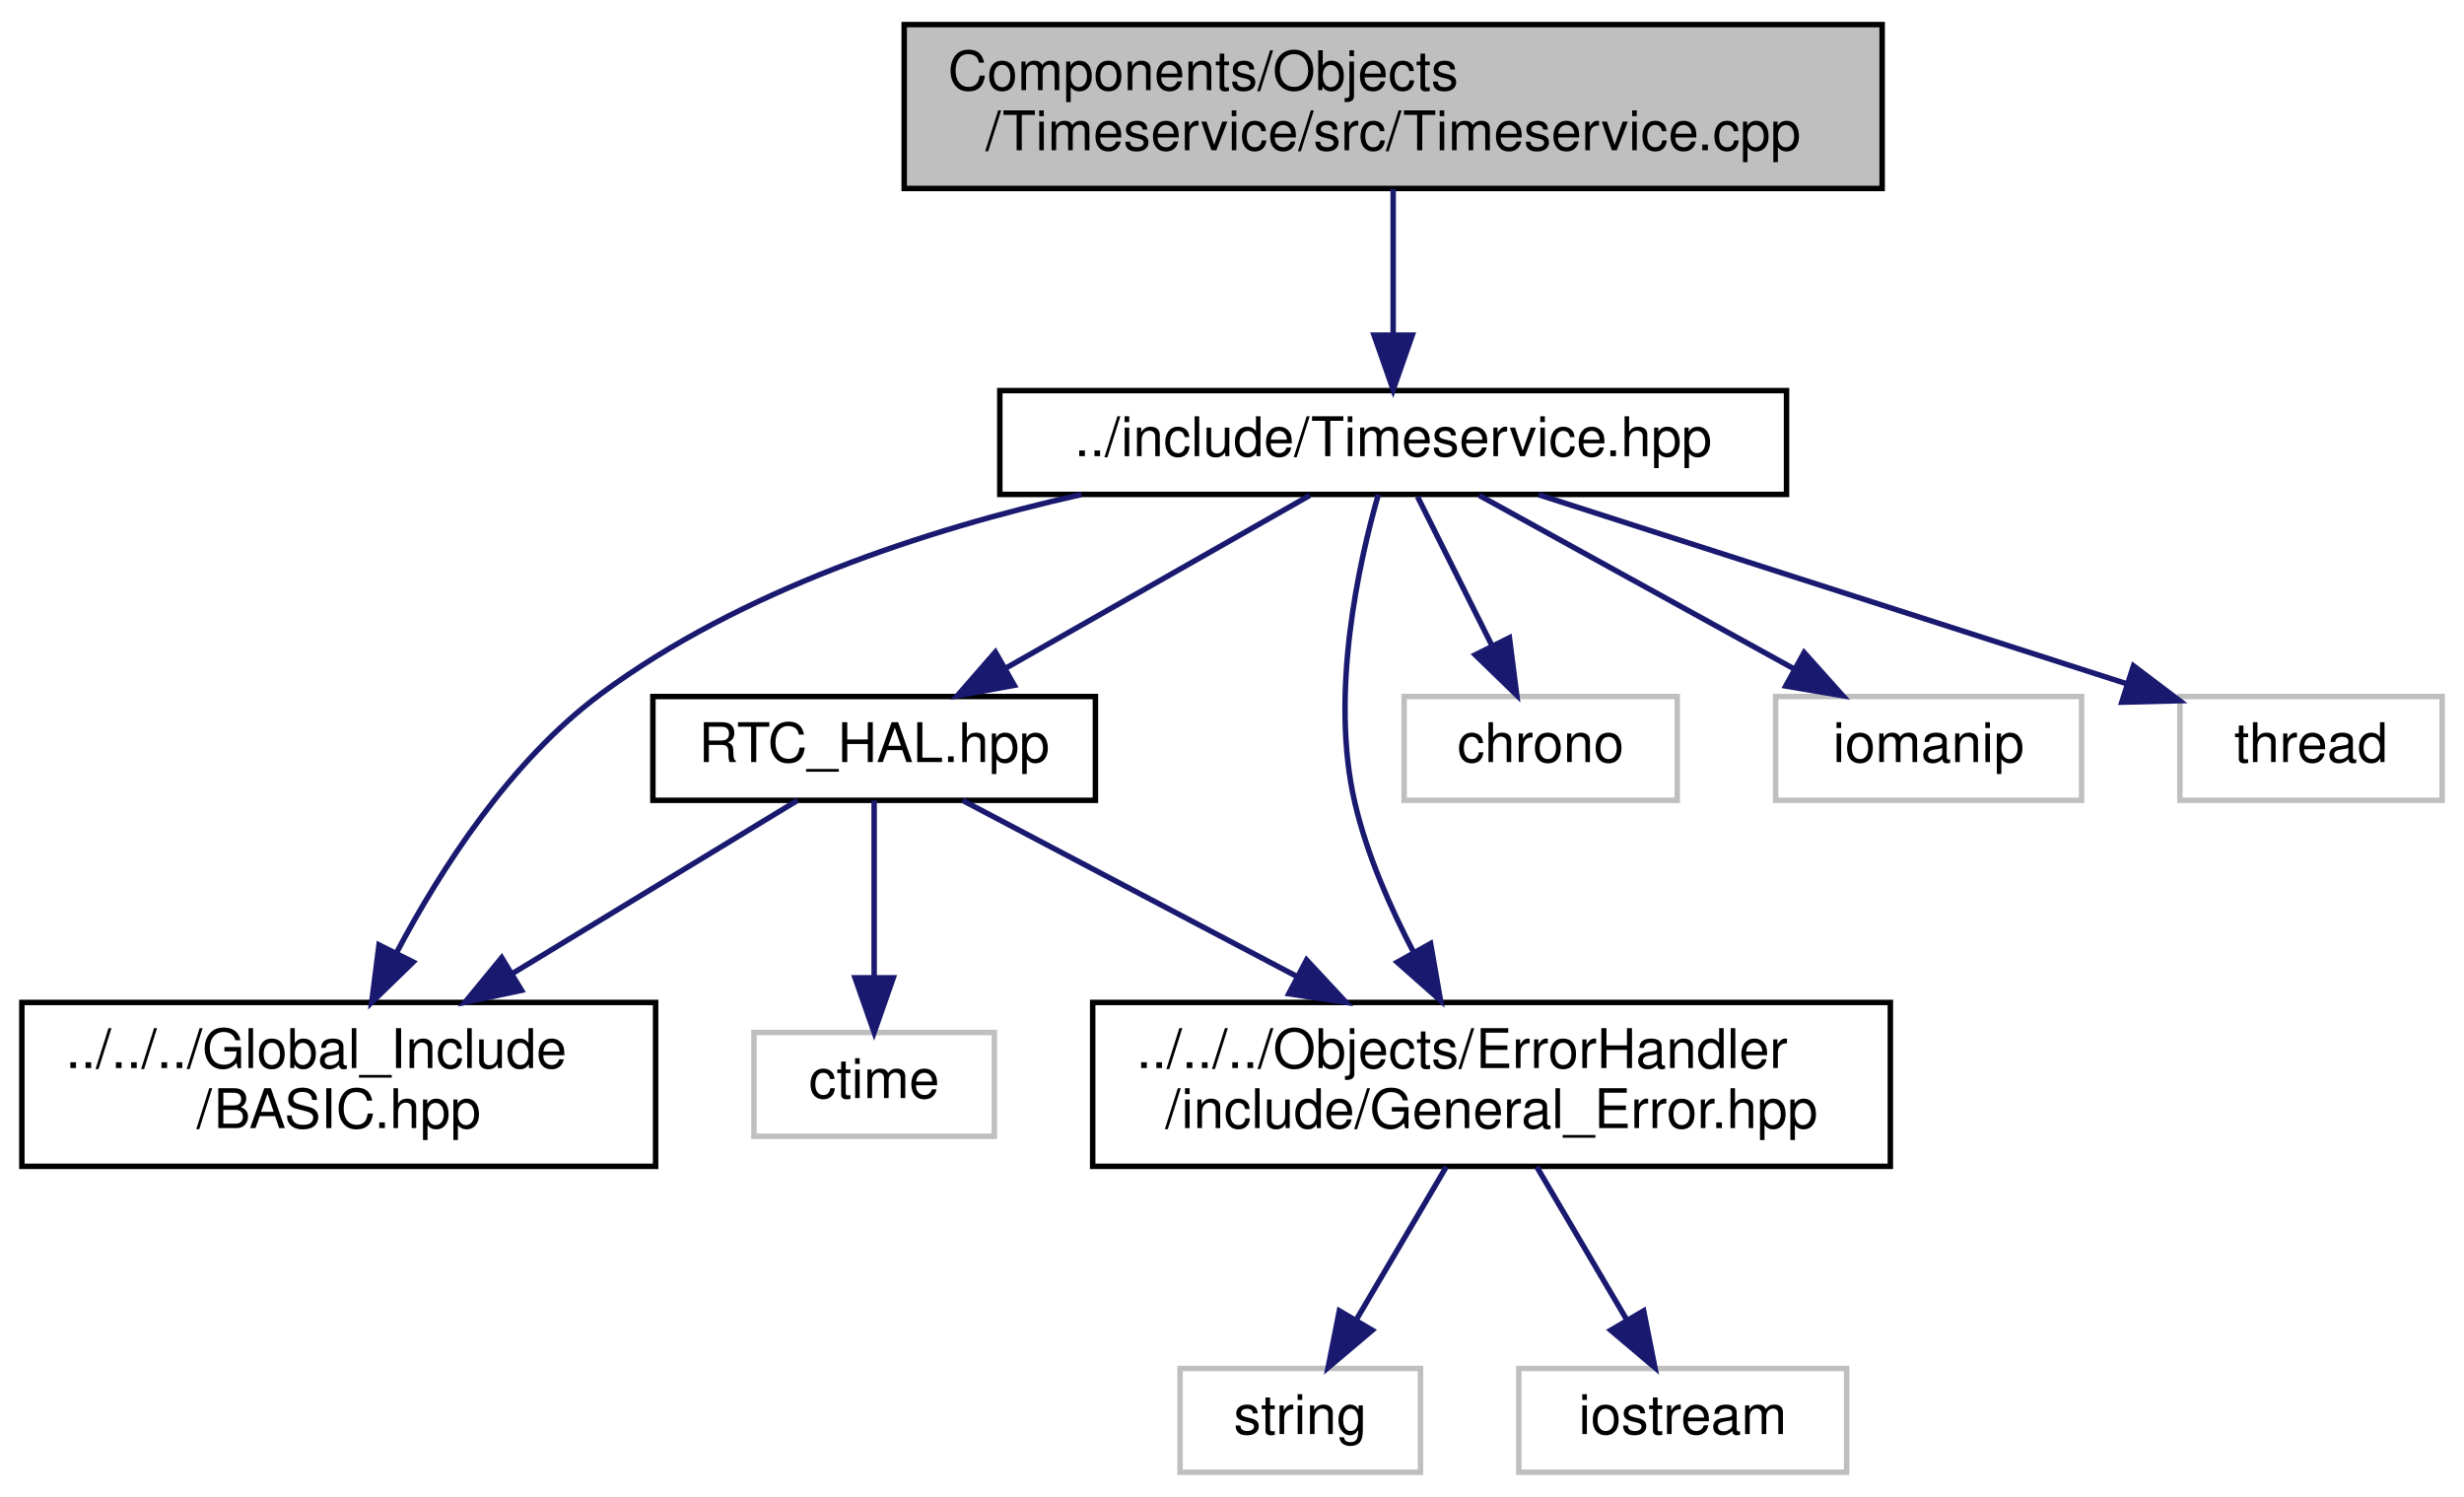
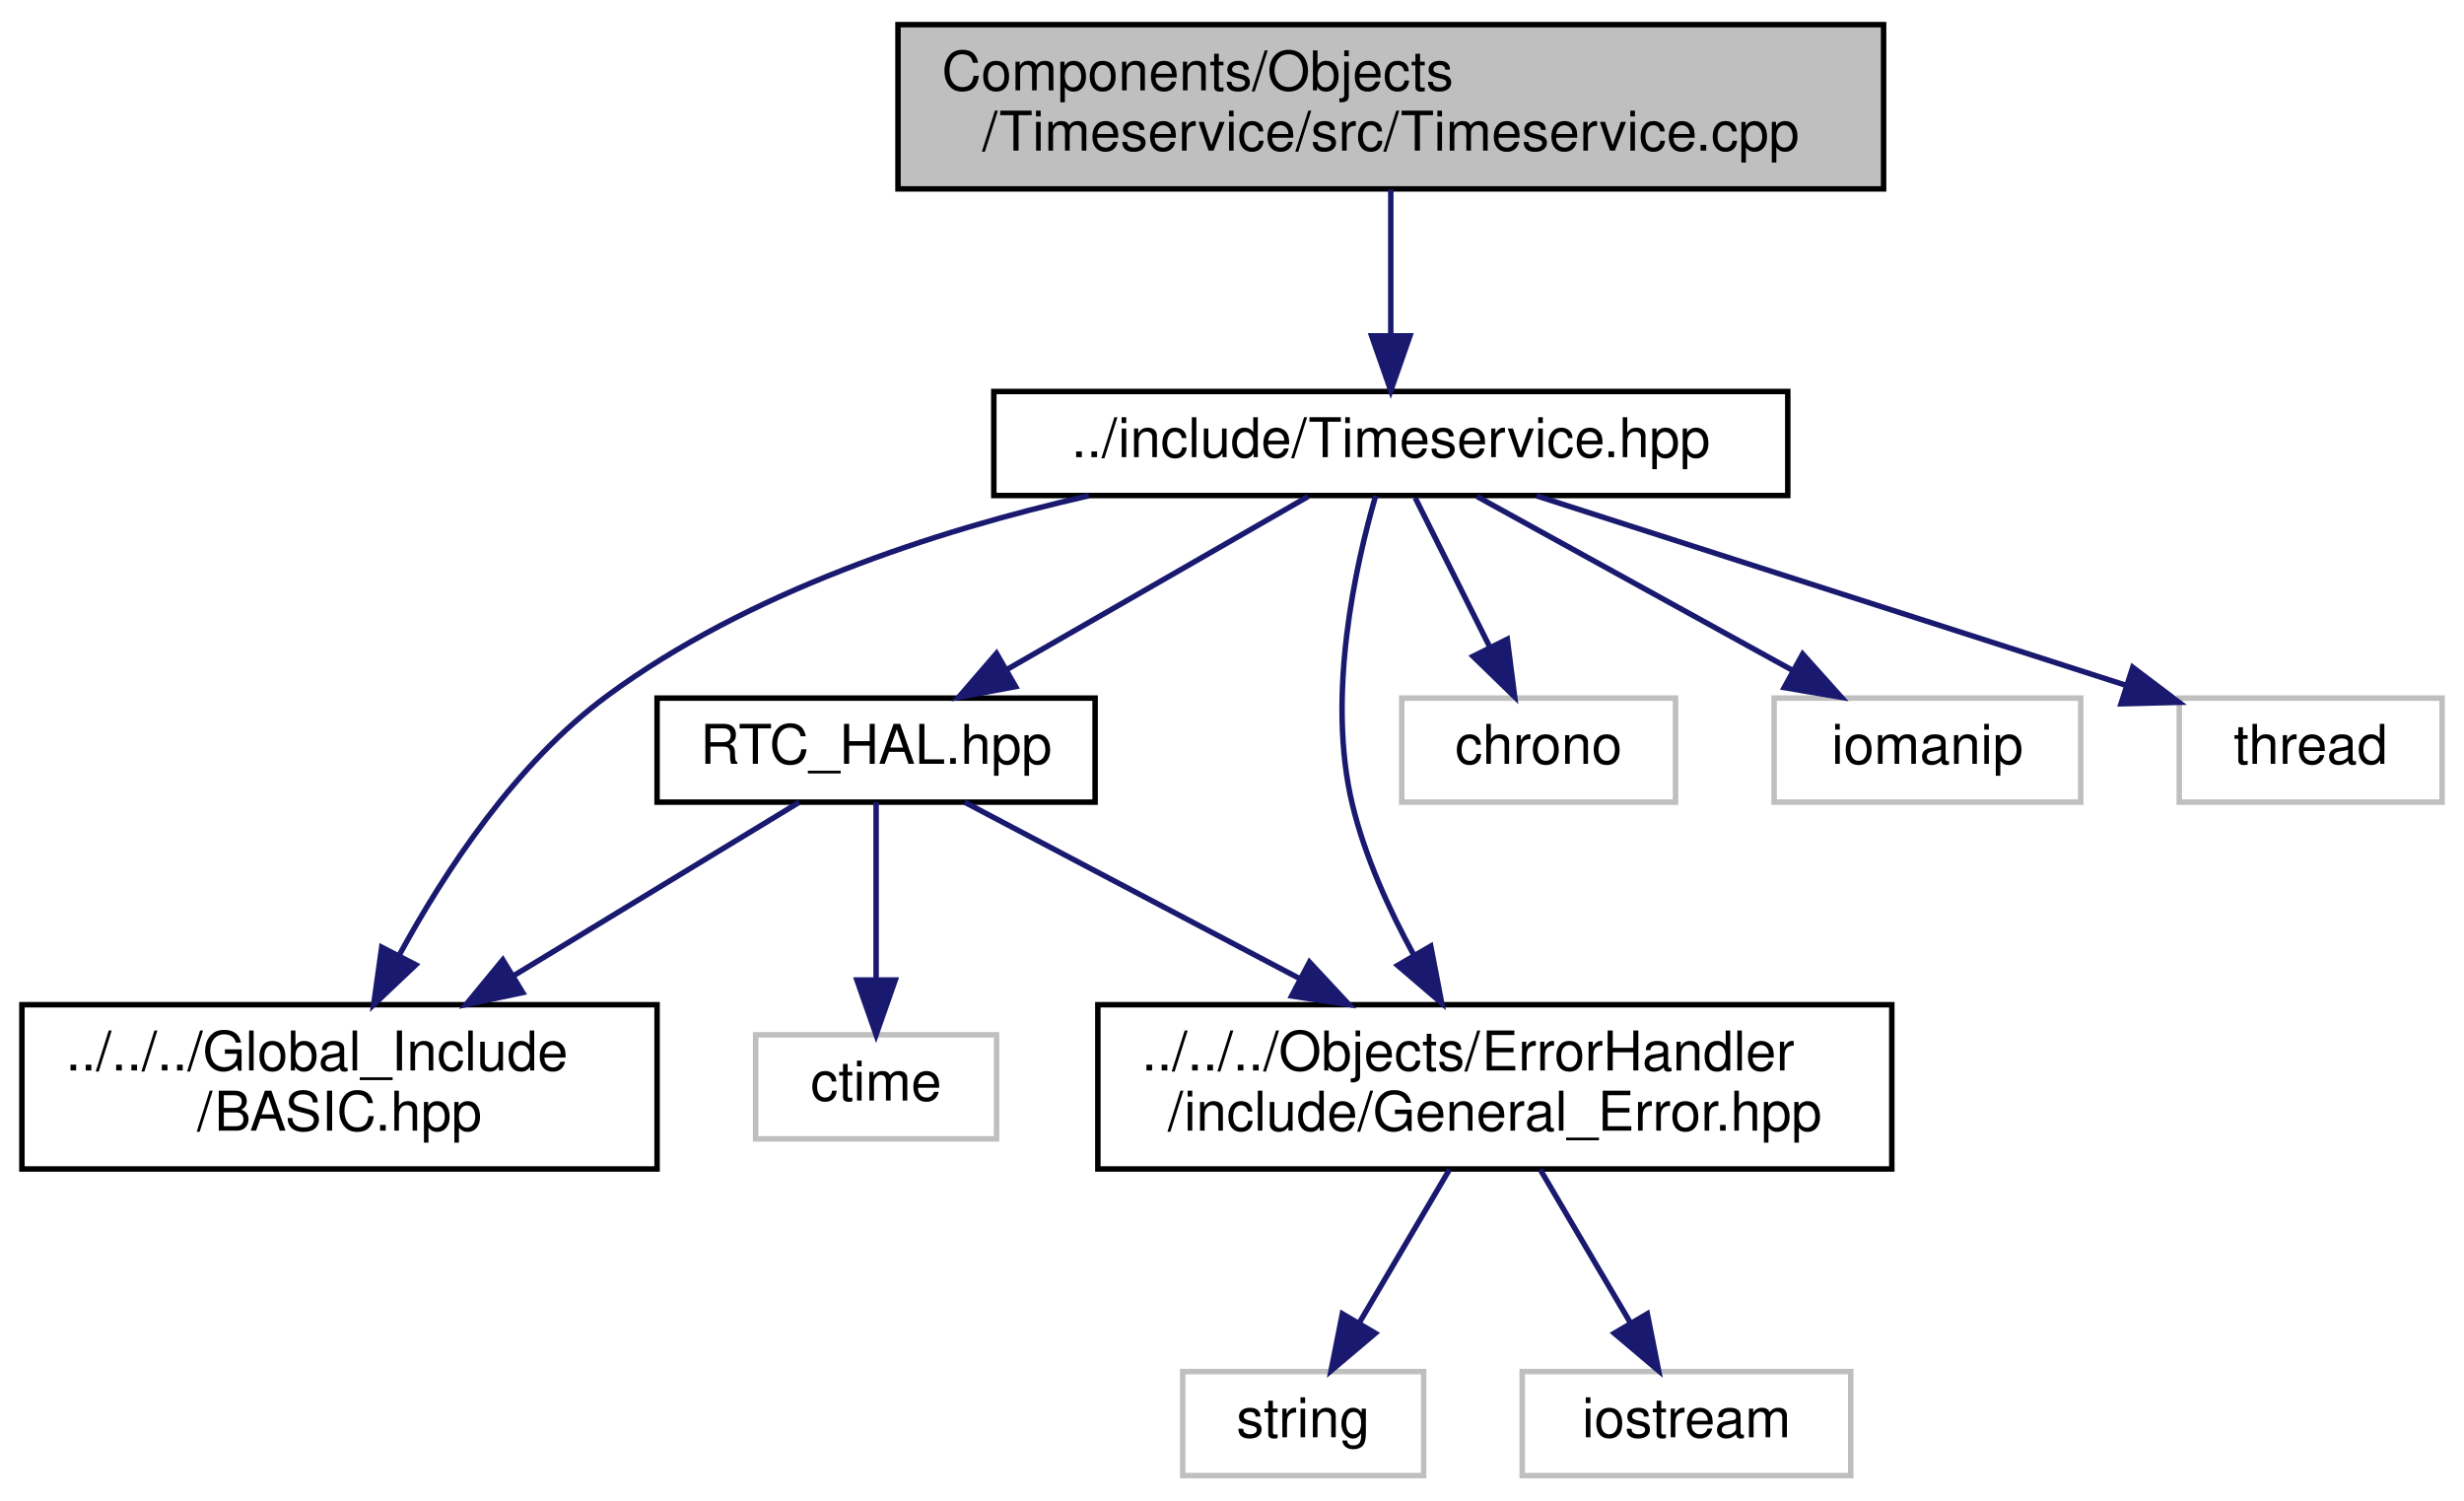
- <svg xmlns="http://www.w3.org/2000/svg" xmlns:xlink="http://www.w3.org/1999/xlink" width="451pt" height="274pt" viewBox="0.00 0.00 451.00 274.00">
+ <svg xmlns="http://www.w3.org/2000/svg" xmlns:xlink="http://www.w3.org/1999/xlink" width="450pt" height="274pt" viewBox="0.00 0.00 450.00 274.00">
  <g id="graph0" class="graph" transform="scale(1 1) rotate(0) translate(4 270)">
    <g id="node1" class="node">
      <g id="a_node1">
        <a xlink:title=" ">
-           <polygon fill="#bfbfbf" stroke="black" points="161.5,-235.5 161.5,-265.5 340.5,-265.5 340.5,-235.5 161.5,-235.5" />
-           <text text-anchor="start" x="169.5" y="-253.5" font-family="Helvetica,sans-Serif" font-size="10.00">Components/Objects</text>
-           <text text-anchor="middle" x="251" y="-242.5" font-family="Helvetica,sans-Serif" font-size="10.00">/Timeservice/src/Timeservice.cpp</text>
+           <polygon fill="#bfbfbf" stroke="black" points="160,-235.5 160,-265.5 340,-265.5 340,-235.5 160,-235.5" />
+           <text text-anchor="start" x="168" y="-253.5" font-family="Helvetica,sans-Serif" font-size="10.00">Components/Objects</text>
+           <text text-anchor="middle" x="250" y="-242.5" font-family="Helvetica,sans-Serif" font-size="10.00">/Timeservice/src/Timeservice.cpp</text>
        </a>
      </g>
    </g>
    <g id="node2" class="node">
      <g id="a_node2">
        <a xlink:href="../../d7/d60/_timeservice_8hpp.html" target="_top" xlink:title=" ">
-           <polygon fill="none" stroke="black" points="179,-179.5 179,-198.5 323,-198.5 323,-179.5 179,-179.5" />
-           <text text-anchor="middle" x="251" y="-186.5" font-family="Helvetica,sans-Serif" font-size="10.00">../include/Timeservice.hpp</text>
+           <polygon fill="none" stroke="black" points="177.5,-179.5 177.5,-198.5 322.5,-198.5 322.5,-179.5 177.5,-179.5" />
+           <text text-anchor="middle" x="250" y="-186.5" font-family="Helvetica,sans-Serif" font-size="10.00">../include/Timeservice.hpp</text>
        </a>
      </g>
    </g>
    <g id="edge1" class="edge">
-       <path fill="none" stroke="midnightblue" d="M251,-235.4C251,-227.47 251,-217.46 251,-208.86" />
-       <polygon fill="midnightblue" stroke="midnightblue" points="254.5,-208.66 251,-198.66 247.5,-208.66 254.5,-208.66" />
+       <path fill="none" stroke="midnightblue" d="M250,-235.4C250,-227.47 250,-217.46 250,-208.86" />
+       <polygon fill="midnightblue" stroke="midnightblue" points="253.5,-208.66 250,-198.66 246.5,-208.66 253.5,-208.66" />
    </g>
    <g id="node3" class="node">
      <g id="a_node3">
        <a xlink:href="../../da/d5f/_b_a_s_i_c_8hpp.html" target="_top" xlink:title=" ">
          <polygon fill="none" stroke="black" points="0,-56.5 0,-86.5 116,-86.5 116,-56.5 0,-56.5" />
          <text text-anchor="start" x="8" y="-74.5" font-family="Helvetica,sans-Serif" font-size="10.00">../../../Global_Include</text>
          <text text-anchor="middle" x="58" y="-63.5" font-family="Helvetica,sans-Serif" font-size="10.00">/BASIC.hpp</text>
        </a>
      </g>
    </g>
    <g id="edge2" class="edge">
-       <path fill="none" stroke="midnightblue" d="M193.95,-179.48C165.43,-173.06 131.64,-161.97 106,-143 89.44,-130.75 76.7,-110.99 68.52,-95.5" />
-       <polygon fill="midnightblue" stroke="midnightblue" points="71.63,-93.9 64.03,-86.52 65.37,-97.03 71.63,-93.9" />
+       <path fill="none" stroke="midnightblue" d="M194.85,-179.46C166.53,-173.01 132.68,-161.89 107,-143 90.29,-130.71 77.27,-110.96 68.87,-95.48" />
+       <polygon fill="midnightblue" stroke="midnightblue" points="71.93,-93.79 64.24,-86.5 65.71,-97 71.93,-93.79" />
    </g>
    <g id="node4" class="node">
      <g id="a_node4">
        <a xlink:href="../../d3/deb/_general___error_8hpp.html" target="_top" xlink:title=" ">
-           <polygon fill="none" stroke="black" points="196,-56.5 196,-86.5 342,-86.5 342,-56.5 196,-56.5" />
-           <text text-anchor="start" x="204" y="-74.5" font-family="Helvetica,sans-Serif" font-size="10.00">../../../Objects/ErrorHandler</text>
+           <polygon fill="none" stroke="black" points="196.5,-56.5 196.5,-86.5 341.5,-86.5 341.5,-56.5 196.5,-56.5" />
+           <text text-anchor="start" x="204.5" y="-74.5" font-family="Helvetica,sans-Serif" font-size="10.00">../../../Objects/ErrorHandler</text>
          <text text-anchor="middle" x="269" y="-63.5" font-family="Helvetica,sans-Serif" font-size="10.00">/include/General_Error.hpp</text>
        </a>
      </g>
    </g>
    <g id="edge3" class="edge">
-       <path fill="none" stroke="midnightblue" d="M248.28,-179.47C244.7,-166.95 239.35,-142.89 244,-123 246.2,-113.59 250.43,-103.92 254.79,-95.59" />
-       <polygon fill="midnightblue" stroke="midnightblue" points="257.85,-97.28 259.67,-86.85 251.74,-93.87 257.85,-97.28" />
+       <path fill="none" stroke="midnightblue" d="M247.24,-179.47C243.6,-166.92 238.19,-142.86 243,-123 245.29,-113.53 249.69,-103.85 254.23,-95.53" />
+       <polygon fill="midnightblue" stroke="midnightblue" points="257.3,-97.2 259.3,-86.79 251.25,-93.68 257.3,-97.2" />
    </g>
    <g id="node7" class="node">
      <g id="a_node7">
        <a xlink:href="../../d6/d4b/_r_t_c___h_a_l_8hpp.html" target="_top" xlink:title=" ">
-           <polygon fill="none" stroke="black" points="115.5,-123.5 115.5,-142.5 196.5,-142.5 196.5,-123.5 115.5,-123.5" />
+           <polygon fill="none" stroke="black" points="116,-123.5 116,-142.5 196,-142.5 196,-123.5 116,-123.5" />
          <text text-anchor="middle" x="156" y="-130.5" font-family="Helvetica,sans-Serif" font-size="10.00">RTC_HAL.hpp</text>
        </a>
      </g>
    </g>
    <g id="edge6" class="edge">
-       <path fill="none" stroke="midnightblue" d="M235.74,-179.32C220.78,-170.82 197.75,-157.73 180.27,-147.8" />
-       <polygon fill="midnightblue" stroke="midnightblue" points="181.65,-144.55 171.23,-142.65 178.19,-150.64 181.65,-144.55" />
+       <path fill="none" stroke="midnightblue" d="M234.9,-179.32C220.1,-170.82 197.31,-157.73 180.02,-147.8" />
+       <polygon fill="midnightblue" stroke="midnightblue" points="181.48,-144.6 171.07,-142.65 177.99,-150.67 181.48,-144.6" />
    </g>
    <g id="node9" class="node">
      <g id="a_node9">
        <a xlink:title=" ">
-           <polygon fill="none" stroke="#bfbfbf" points="253,-123.5 253,-142.5 303,-142.5 303,-123.5 253,-123.5" />
-           <text text-anchor="middle" x="278" y="-130.5" font-family="Helvetica,sans-Serif" font-size="10.00">chrono</text>
+           <polygon fill="none" stroke="#bfbfbf" points="252,-123.5 252,-142.5 302,-142.5 302,-123.5 252,-123.5" />
+           <text text-anchor="middle" x="277" y="-130.5" font-family="Helvetica,sans-Serif" font-size="10.00">chrono</text>
        </a>
      </g>
    </g>
    <g id="edge10" class="edge">
-       <path fill="none" stroke="midnightblue" d="M255.46,-179.08C259.15,-171.69 264.52,-160.95 269.09,-151.81" />
-       <polygon fill="midnightblue" stroke="midnightblue" points="272.28,-153.26 273.62,-142.75 266.02,-150.13 272.28,-153.26" />
+       <path fill="none" stroke="midnightblue" d="M254.46,-179.08C258.15,-171.69 263.52,-160.95 268.09,-151.81" />
+       <polygon fill="midnightblue" stroke="midnightblue" points="271.28,-153.26 272.62,-142.75 265.02,-150.13 271.28,-153.26" />
    </g>
    <g id="node10" class="node">
      <g id="a_node10">
        <a xlink:title=" ">
-           <polygon fill="none" stroke="#bfbfbf" points="321,-123.5 321,-142.5 377,-142.5 377,-123.5 321,-123.5" />
-           <text text-anchor="middle" x="349" y="-130.5" font-family="Helvetica,sans-Serif" font-size="10.00">iomanip</text>
+           <polygon fill="none" stroke="#bfbfbf" points="320,-123.5 320,-142.5 376,-142.5 376,-123.5 320,-123.5" />
+           <text text-anchor="middle" x="348" y="-130.5" font-family="Helvetica,sans-Serif" font-size="10.00">iomanip</text>
        </a>
      </g>
    </g>
    <g id="edge11" class="edge">
-       <path fill="none" stroke="midnightblue" d="M266.75,-179.32C282.32,-170.74 306.38,-157.49 324.46,-147.52" />
-       <polygon fill="midnightblue" stroke="midnightblue" points="326.22,-150.55 333.29,-142.65 322.85,-144.42 326.22,-150.55" />
+       <path fill="none" stroke="midnightblue" d="M265.75,-179.32C281.32,-170.74 305.38,-157.49 323.46,-147.52" />
+       <polygon fill="midnightblue" stroke="midnightblue" points="325.22,-150.55 332.29,-142.65 321.85,-144.42 325.22,-150.55" />
    </g>
    <g id="node11" class="node">
      <g id="a_node11">
        <a xlink:title=" ">
-           <polygon fill="none" stroke="#bfbfbf" points="395,-123.5 395,-142.5 443,-142.5 443,-123.5 395,-123.5" />
-           <text text-anchor="middle" x="419" y="-130.5" font-family="Helvetica,sans-Serif" font-size="10.00">thread</text>
+           <polygon fill="none" stroke="#bfbfbf" points="394,-123.5 394,-142.5 442,-142.5 442,-123.5 394,-123.5" />
+           <text text-anchor="middle" x="418" y="-130.5" font-family="Helvetica,sans-Serif" font-size="10.00">thread</text>
        </a>
      </g>
    </g>
    <g id="edge12" class="edge">
-       <path fill="none" stroke="midnightblue" d="M277.62,-179.44C306.76,-170.08 353.54,-155.04 385.23,-144.85" />
-       <polygon fill="midnightblue" stroke="midnightblue" points="386.5,-148.12 394.95,-141.73 384.36,-141.46 386.5,-148.12" />
+       <path fill="none" stroke="midnightblue" d="M276.62,-179.44C305.76,-170.08 352.54,-155.04 384.23,-144.85" />
+       <polygon fill="midnightblue" stroke="midnightblue" points="385.5,-148.12 393.95,-141.73 383.36,-141.46 385.5,-148.12" />
    </g>
    <g id="node5" class="node">
      <g id="a_node5">
        <a xlink:title=" ">
          <polygon fill="none" stroke="#bfbfbf" points="212,-0.5 212,-19.5 256,-19.5 256,-0.5 212,-0.5" />
          <text text-anchor="middle" x="234" y="-7.5" font-family="Helvetica,sans-Serif" font-size="10.00">string</text>
        </a>
      </g>
    </g>
    <g id="edge4" class="edge">
      <path fill="none" stroke="midnightblue" d="M260.71,-56.4C255.78,-48.02 249.49,-37.33 244.25,-28.42" />
      <polygon fill="midnightblue" stroke="midnightblue" points="247.18,-26.5 239.09,-19.66 241.15,-30.05 247.18,-26.5" />
    </g>
    <g id="node6" class="node">
      <g id="a_node6">
        <a xlink:title=" ">
          <polygon fill="none" stroke="#bfbfbf" points="274,-0.5 274,-19.5 334,-19.5 334,-0.5 274,-0.5" />
          <text text-anchor="middle" x="304" y="-7.5" font-family="Helvetica,sans-Serif" font-size="10.00">iostream</text>
        </a>
      </g>
    </g>
    <g id="edge5" class="edge">
      <path fill="none" stroke="midnightblue" d="M277.29,-56.4C282.22,-48.02 288.51,-37.33 293.75,-28.42" />
      <polygon fill="midnightblue" stroke="midnightblue" points="296.85,-30.05 298.91,-19.66 290.82,-26.5 296.85,-30.05" />
    </g>
    <g id="edge7" class="edge">
      <path fill="none" stroke="midnightblue" d="M141.96,-123.48C128.44,-115.27 107.51,-102.56 89.93,-91.88" />
      <polygon fill="midnightblue" stroke="midnightblue" points="91.46,-88.72 81.1,-86.52 87.83,-94.7 91.46,-88.72" />
    </g>
    <g id="edge8" class="edge">
      <path fill="none" stroke="midnightblue" d="M172.19,-123.48C188.07,-115.12 212.8,-102.09 233.3,-91.3" />
      <polygon fill="midnightblue" stroke="midnightblue" points="235.15,-94.28 242.37,-86.52 231.89,-88.09 235.15,-94.28" />
    </g>
    <g id="node8" class="node">
      <g id="a_node8">
        <a xlink:title=" ">
          <polygon fill="none" stroke="#bfbfbf" points="134,-62 134,-81 178,-81 178,-62 134,-62" />
          <text text-anchor="middle" x="156" y="-69" font-family="Helvetica,sans-Serif" font-size="10.00">ctime</text>
        </a>
      </g>
    </g>
    <g id="edge9" class="edge">
      <path fill="none" stroke="midnightblue" d="M156,-123.48C156,-115.08 156,-101.98 156,-91.16" />
      <polygon fill="midnightblue" stroke="midnightblue" points="159.5,-91.01 156,-81.01 152.5,-91.01 159.5,-91.01" />
    </g>
  </g>
</svg>
